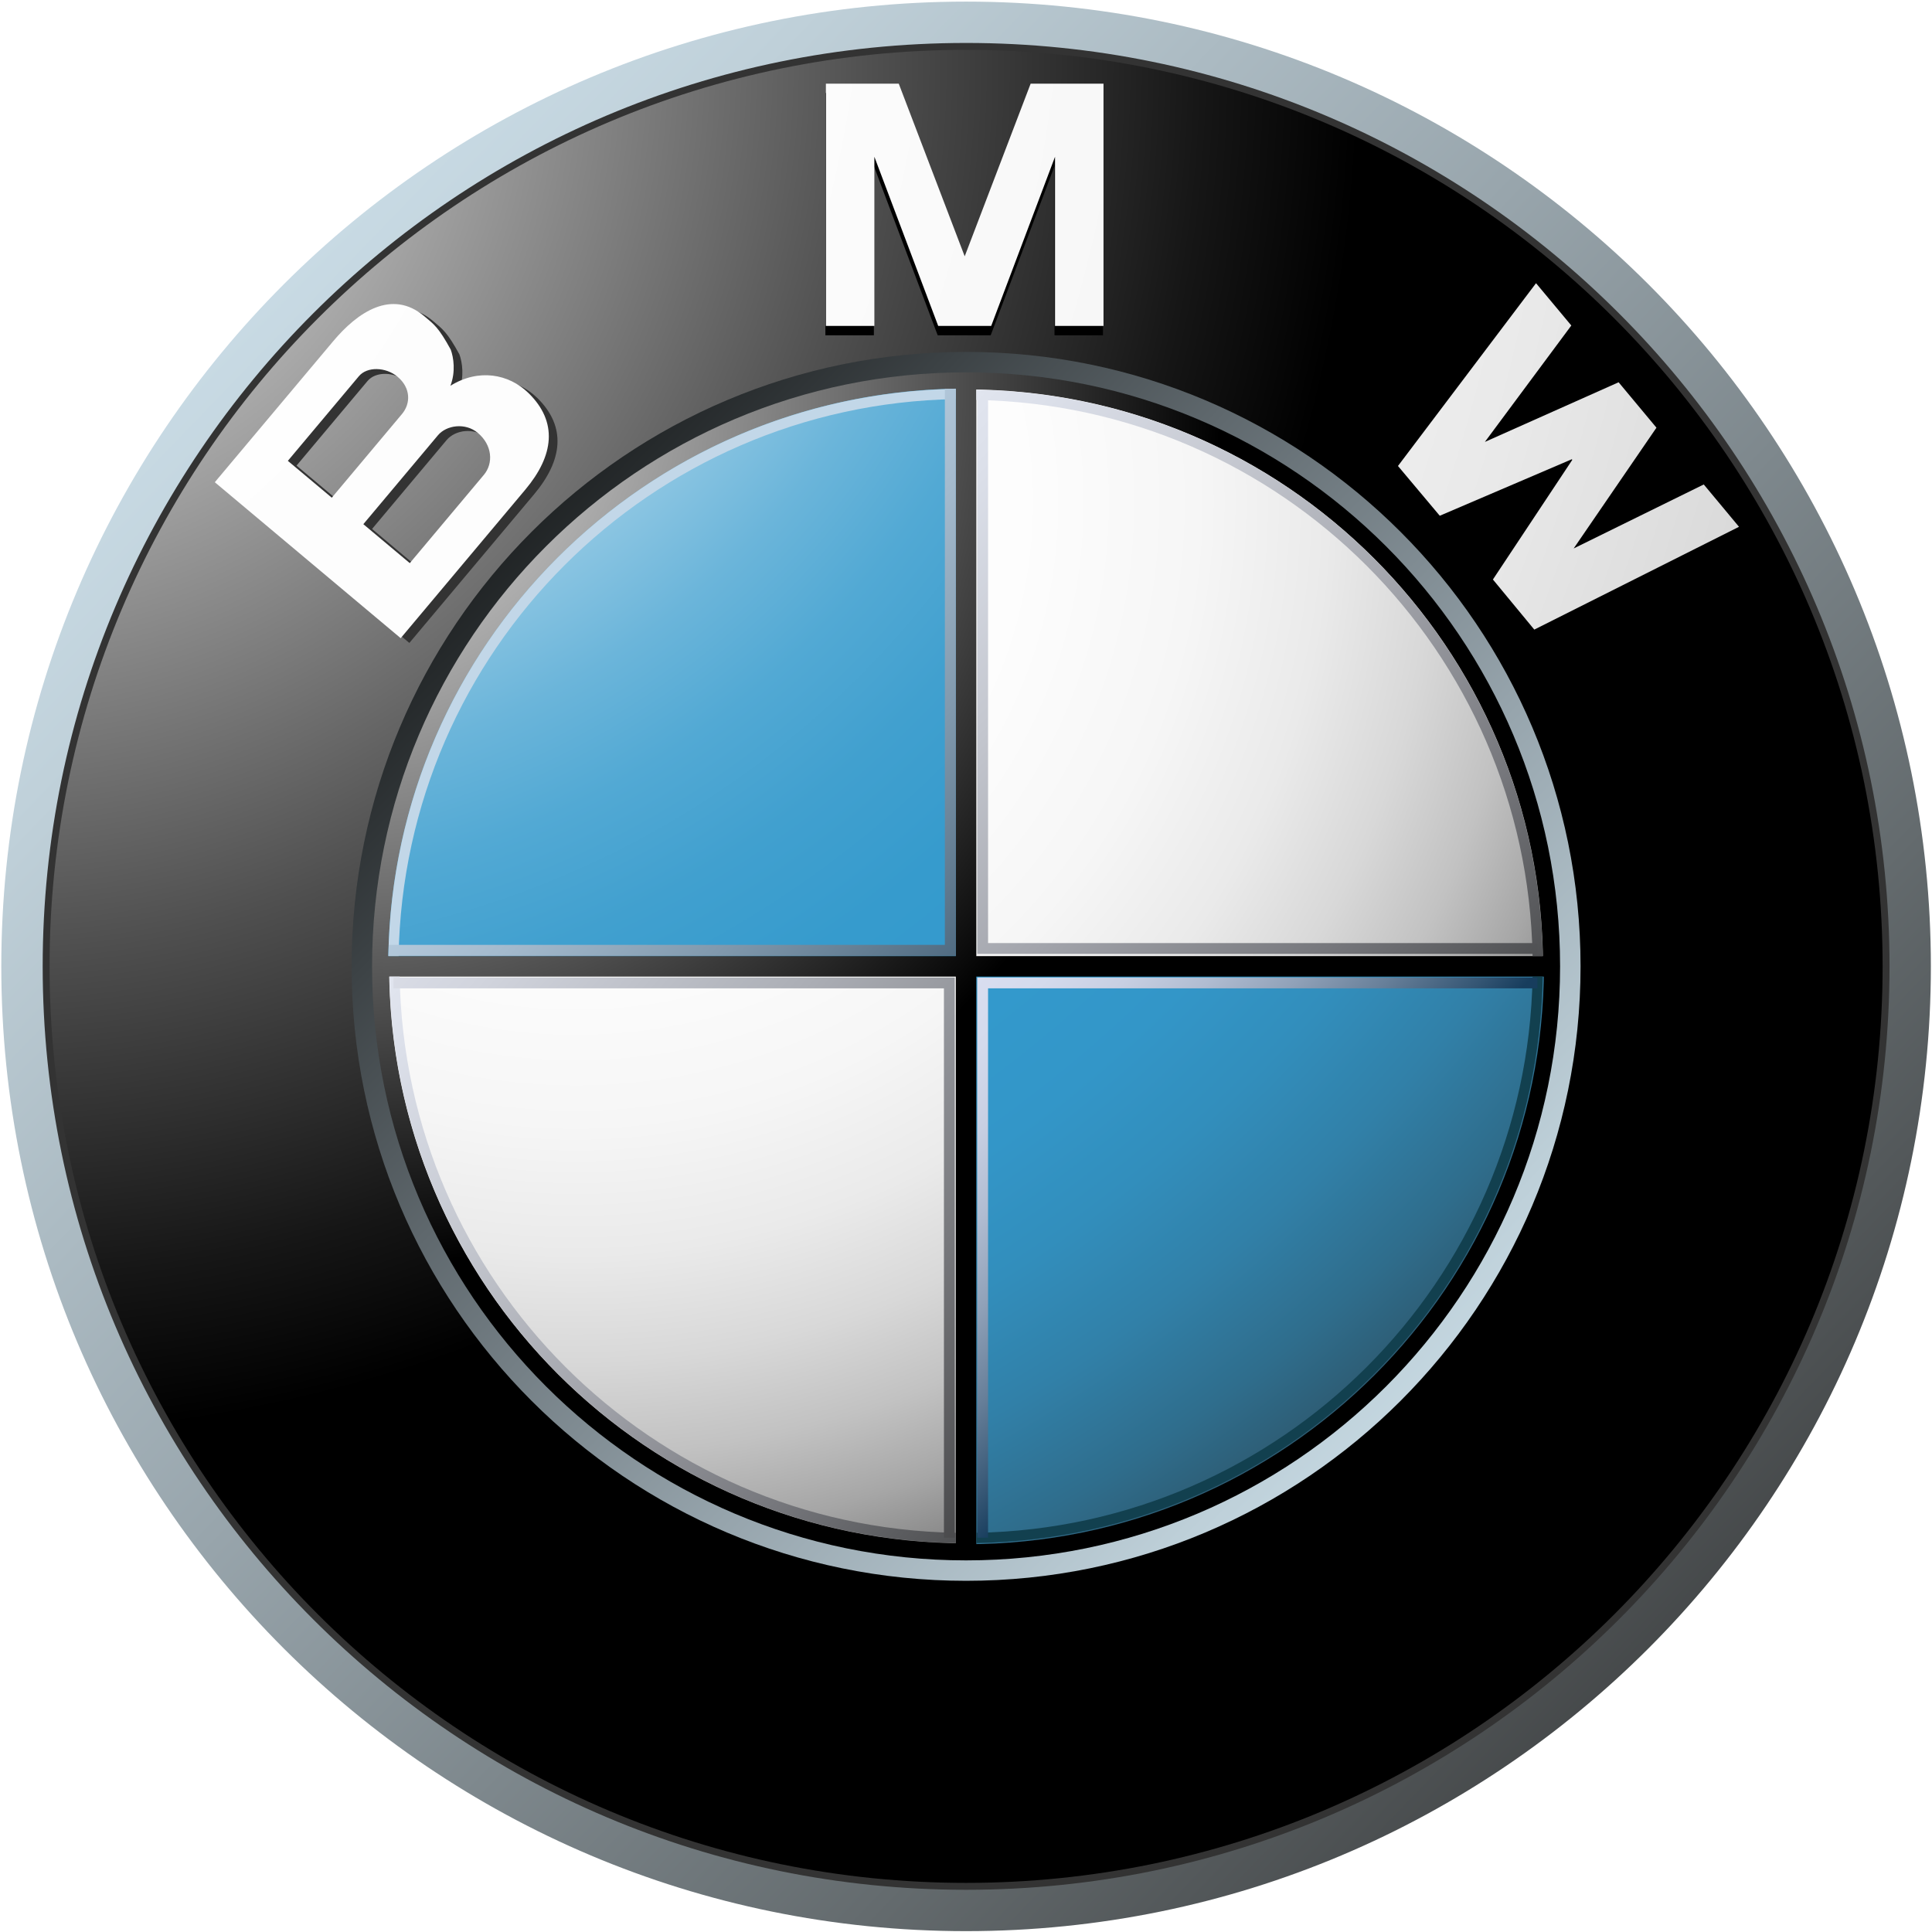
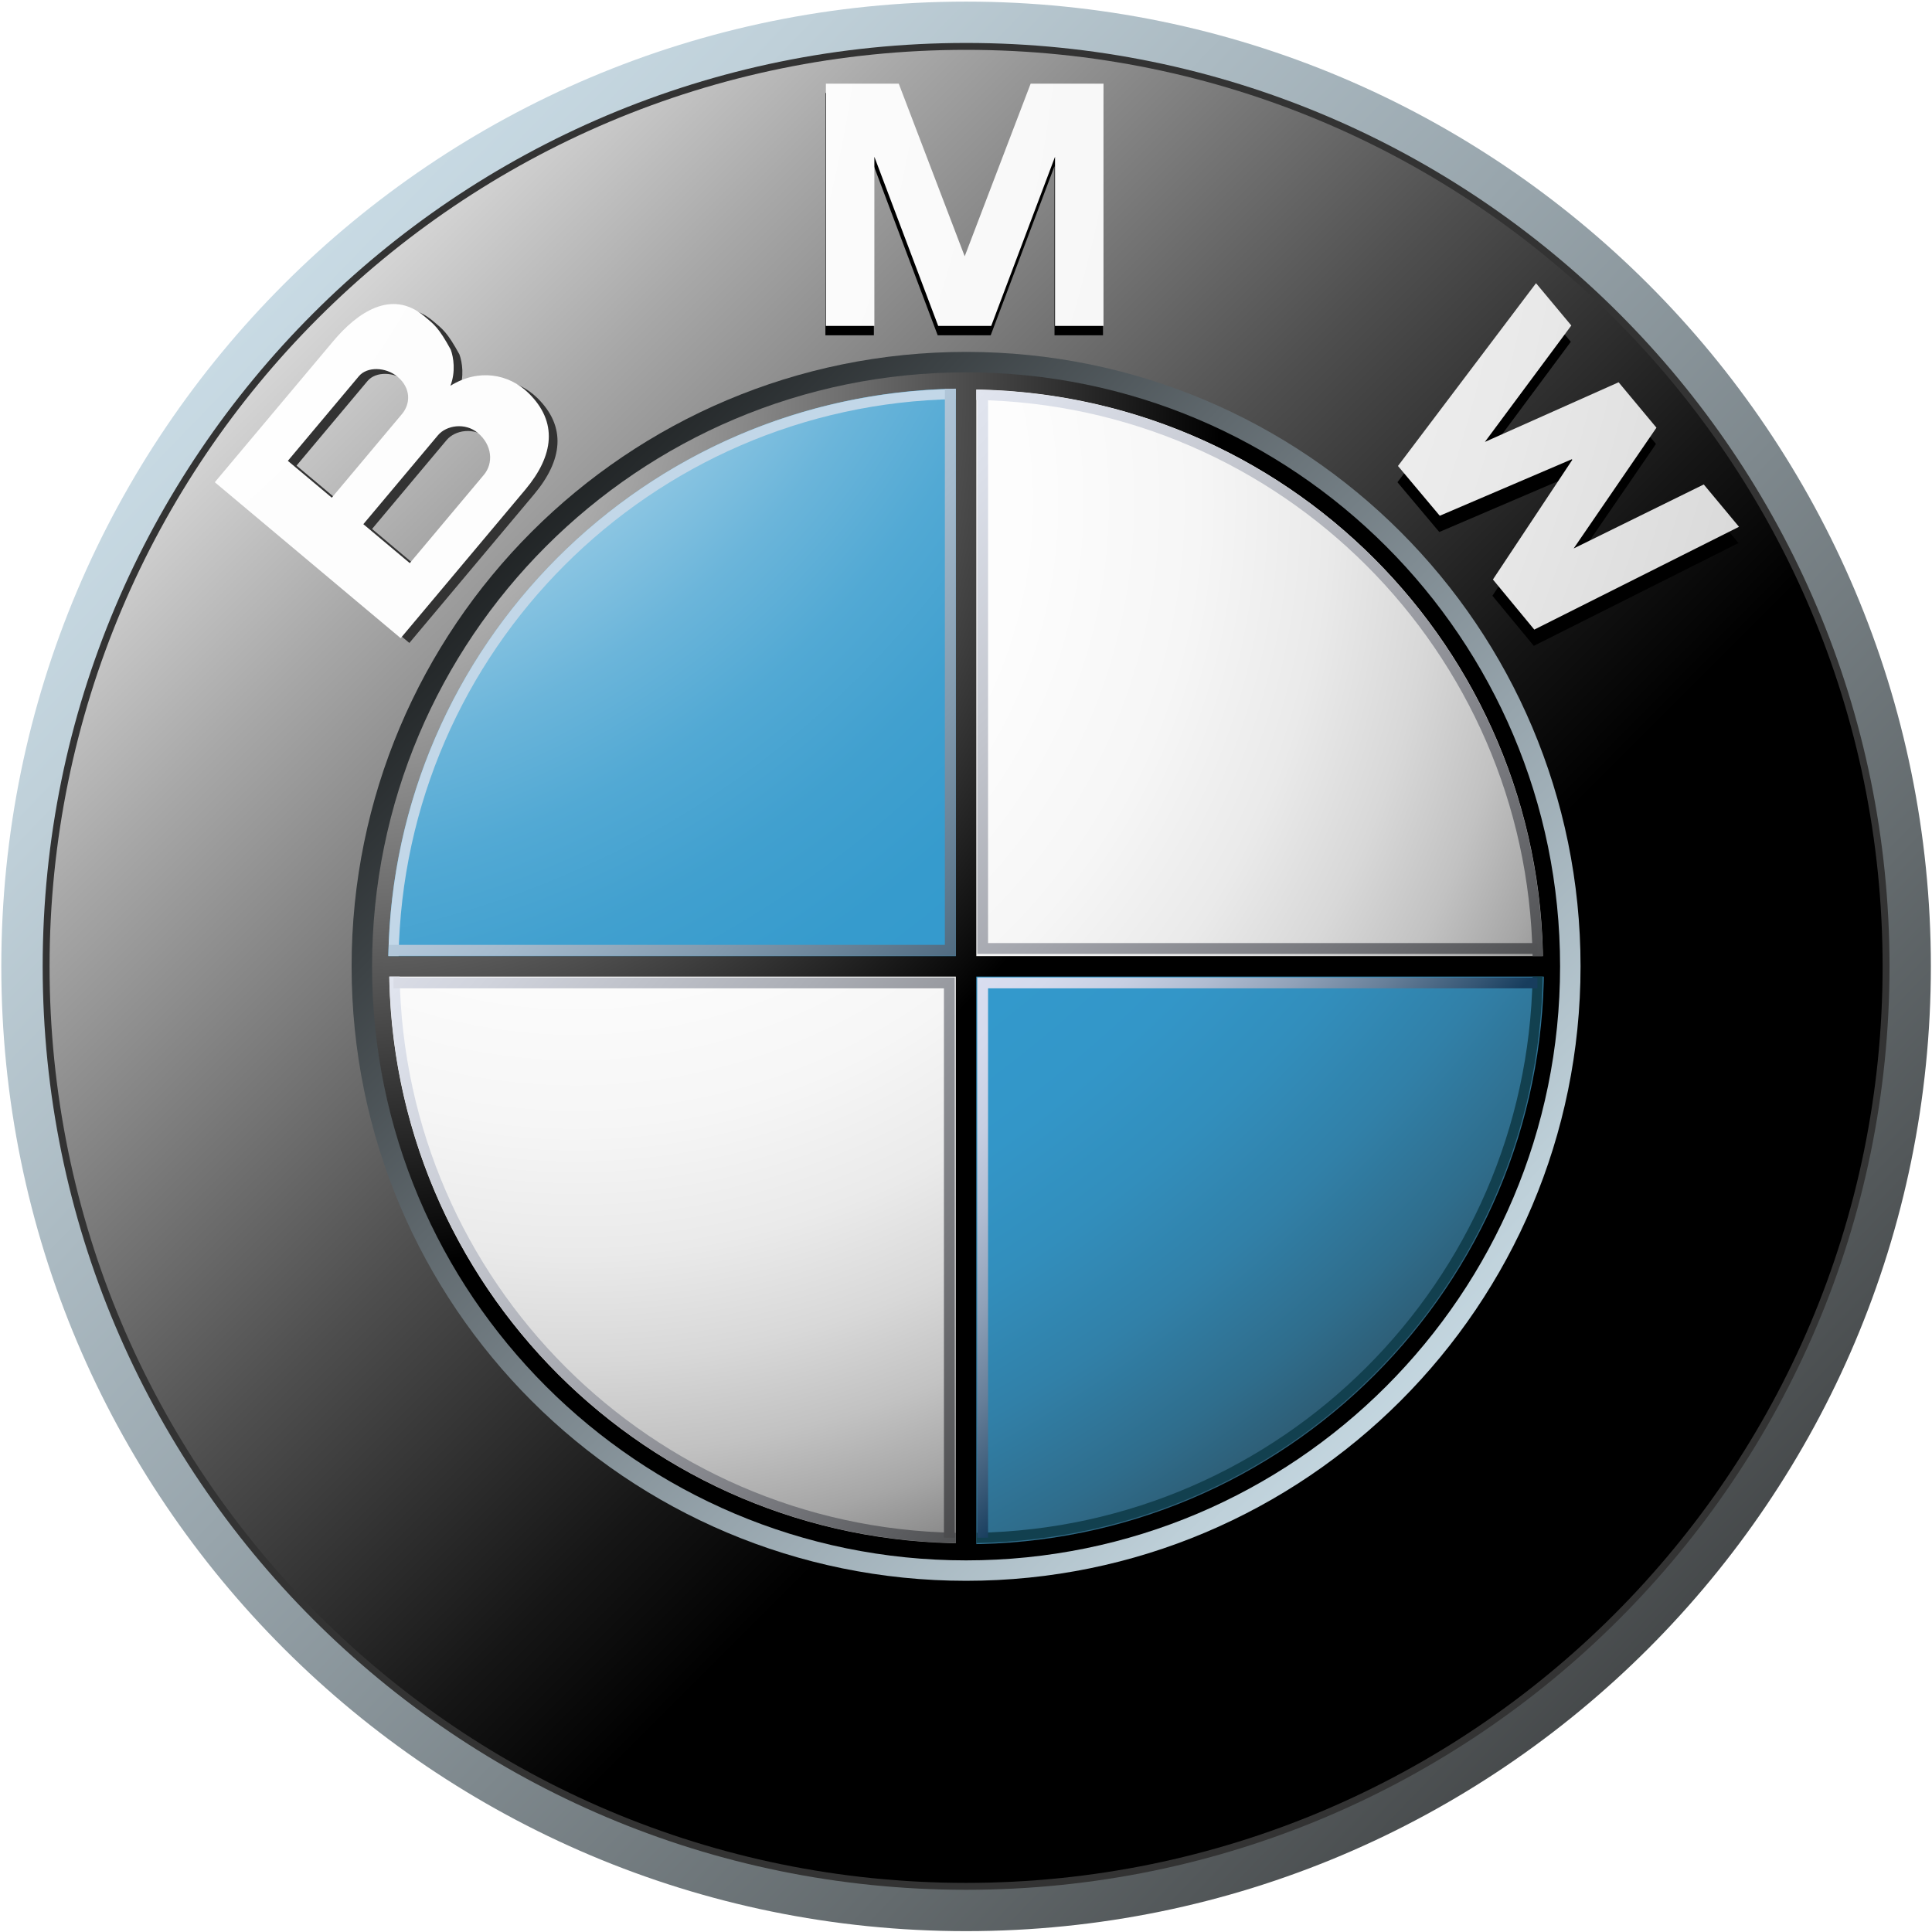
- <svg xmlns="http://www.w3.org/2000/svg" viewBox="-0.68 -0.847 1015 1015" height="1015" width="1015" xml:space="preserve">
-   <linearGradient id="i" x2="1001.3" x1="-74.197" gradientUnits="userSpaceOnUse" y1="-54.648" y2="984.59">
-     <stop stop-color="#DFF4FF" offset="0" />
-     <stop stop-color="#D6EAF5" offset=".098" />
-     <stop stop-color="#BFD0D9" offset=".268" />
-     <stop stop-color="#98A5AC" offset=".488" />
-     <stop stop-color="#646B6E" offset=".747" />
-     <stop stop-color="#2B2B2B" offset="1" />
-   </linearGradient>
-   <path d="m506.86 0c-279.92 0-506.86 226.92-506.86 506.85s226.94 506.85 506.86 506.85c279.94 0 506.86-226.92 506.86-506.85s-226.9-506.85-506.84-506.85zm0 988.35c-265.94 0-481.5-215.57-481.5-481.5s215.56-481.51 481.5-481.51 481.51 215.58 481.51 481.51-215.57 481.5-481.51 481.5z" fill="url(#i)" />
-   <path d="m992 506.85c0 267.91-217.23 485.13-485.14 485.13-267.92 0-485.12-217.22-485.12-485.13 0-267.93 217.2-485.13 485.12-485.13 267.92-0.005 485.14 217.2 485.14 485.13z" fill="#333" />
-   <radialGradient id="h" r="720.11" gradientUnits="userSpaceOnUse" cx="-6.317" cy="33.522">
-     <stop stop-color="#fff" offset="0" />
-     <stop stop-color="#A8A8A8" offset=".306" />
-     <stop stop-color="#4F4F4F" offset=".646" />
-     <stop stop-color="#161616" offset=".885" />
-     <stop offset="1" />
-   </radialGradient>
-   <path d="m988.37 506.85c0 265.93-215.57 481.5-481.51 481.5s-481.5-215.57-481.5-481.5 215.56-481.51 481.5-481.51c265.94-0.004 481.51 215.58 481.51 481.51z" fill="url(#h)" />
-   <linearGradient id="g" x2="738.99" x1="54.041" gradientUnits="userSpaceOnUse" y1="304.85" y2="966.73" gradientTransform="matrix(-1 0 0 -1 930.98 1169.3)">
-     <stop stop-color="#DFF4FF" offset="0" />
-     <stop stop-color="#D6EAF5" offset=".086" />
-     <stop stop-color="#BED0D9" offset=".233" />
-     <stop stop-color="#96A4AC" offset=".424" />
-     <stop stop-color="#5F686D" offset=".652" />
-     <stop stop-color="#1A1D1E" offset=".907" />
-     <stop offset="1" />
-   </linearGradient>
-   <path d="m829.68 506.85c0 178.28-144.53 322.8-322.82 322.8s-322.82-144.52-322.82-322.8c0-178.29 144.53-322.82 322.82-322.82s322.82 144.53 322.82 322.82z" fill="url(#g)" />
+ <svg xmlns="http://www.w3.org/2000/svg" viewBox="-0.68 -0.847 1015 1015" height="1015" xml:space="preserve" version="1.1" width="1015">
+   <defs>
+     <linearGradient id="a" gradientUnits="userSpaceOnUse" x1="64.073" x2="601.29" y2="648.77" y1="111.17">
+       <stop offset="0" stop-color="#fff" />
+       <stop offset=".306" stop-color="#A8A8A8" />
+       <stop offset=".646" stop-color="#4F4F4F" />
+       <stop offset=".885" stop-color="#161616" />
+       <stop offset="1" />
+     </linearGradient>
+   </defs>
+   <linearGradient id="i" gradientUnits="userSpaceOnUse" x1="-74.197" x2="1001.3" y2="984.59" y1="-54.648">
+     <stop offset="0" stop-color="#DFF4FF" />
+     <stop offset=".098" stop-color="#D6EAF5" />
+     <stop offset=".268" stop-color="#BFD0D9" />
+     <stop offset=".488" stop-color="#98A5AC" />
+     <stop offset=".747" stop-color="#646B6E" />
+     <stop offset="1" stop-color="#2B2B2B" />
+   </linearGradient>
+   <path fill="url(#i)" d="m506.86 0c-279.92 0-506.86 226.92-506.86 506.85s226.94 506.85 506.86 506.85c279.94 0 506.86-226.92 506.86-506.85s-226.9-506.85-506.84-506.85zm0 988.35c-265.94 0-481.5-215.57-481.5-481.5s215.56-481.51 481.5-481.51 481.51 215.58 481.51 481.51-215.57 481.5-481.51 481.5z" />
+   <path fill="#333" d="m992 506.85c0 267.91-217.23 485.13-485.14 485.13-267.92 0-485.12-217.22-485.12-485.13 0-267.93 217.2-485.13 485.12-485.13 267.92-0.005 485.14 217.2 485.14 485.13z" />
+   <path fill="url(#a)" d="m988.37 506.85c0 265.93-215.57 481.5-481.51 481.5s-481.5-215.57-481.5-481.5 215.56-481.51 481.5-481.51c265.94-0.004 481.51 215.58 481.51 481.51z" />
+   <linearGradient id="h" gradientUnits="userSpaceOnUse" x1="54.041" x2="738.99" gradientTransform="matrix(-1 0 0 -1 930.98 1169.3)" y2="966.73" y1="304.85">
+     <stop offset="0" stop-color="#DFF4FF" />
+     <stop offset=".086" stop-color="#D6EAF5" />
+     <stop offset=".233" stop-color="#BED0D9" />
+     <stop offset=".424" stop-color="#96A4AC" />
+     <stop offset=".652" stop-color="#5F686D" />
+     <stop offset=".907" stop-color="#1A1D1E" />
+     <stop offset="1" />
+   </linearGradient>
+   <path fill="url(#h)" d="m829.68 506.85c0 178.28-144.53 322.8-322.82 322.8s-322.82-144.52-322.82-322.8c0-178.29 144.53-322.82 322.82-322.82s322.82 144.53 322.82 322.82z" />
  <polygon points="519.79 175.31 553.32 86.431 553.32 175.31 578.79 175.31 578.79 48.021 540.52 48.021 505.7 139.16 506.04 139.16 471.22 48.021 432.95 48.021 432.95 175.31 458.42 175.31 458.42 86.431 491.95 175.31" />
  <polygon points="869.31 232.38 825.8 295.83 894.15 262.22 912.68 284.45 805.12 338.46 783.38 312.14 825.08 249.28 824.83 248.96 755.47 278.65 733.49 252.51 806.02 156.47 824.56 178.71 779.15 239.87 849.43 208.52" />
-   <path d="m281.43 208.07c-10.251-9.951-26.069-12.951-40.939-3.733 2.847-7.363 1.691-14.858 0.186-19.015-6.414-11.662-8.662-13.137-13.899-17.561-17.097-14.324-35.082-2.093-47.93 13.219l-62.116 74.028 97.651 81.925 65.5-78.047c14.97-17.84 17.28-35.53 1.55-50.82zm-126.32 35.7l37.311-44.464c4.33-5.146 14.106-4.94 20.375 0.341 6.908 5.795 6.928 14.002 2.289 19.54l-36.896 43.95-23.08-19.37zm102.93 7.39l-38.896 46.353-24.355-20.47 39.185-46.711c4.434-5.281 14.313-6.817 20.974-1.229 7.52 6.32 8.27 15.92 3.11 22.06z" fill="#333" />
-   <radialGradient id="f" r="1730.3" gradientUnits="userSpaceOnUse" cx="-135.65" cy="-39.812">
-     <stop stop-color="#fff" offset="0" />
-     <stop stop-color="#FDFDFD" offset=".31" />
-     <stop stop-color="#F6F6F6" offset=".451" />
-     <stop stop-color="#E9E9E9" offset=".557" />
-     <stop stop-color="#D7D7D7" offset=".646" />
-     <stop stop-color="#BFBFBF" offset=".724" />
-     <stop stop-color="#A2A2A2" offset=".794" />
-     <stop stop-color="#808080" offset=".859" />
-     <stop stop-color="#575757" offset=".92" />
-     <stop stop-color="#2B2B2B" offset=".975" />
-     <stop stop-color="#141414" offset="1" />
-   </radialGradient>
-   <polygon points="520.06 170.39 553.59 81.515 553.59 170.39 579.06 170.39 579.06 43.103 540.78 43.103 505.97 134.24 506.3 134.24 471.49 43.103 433.21 43.103 433.21 170.39 458.68 170.39 458.68 81.515 492.22 170.39" fill="url(#f)" />
-   <radialGradient id="e" r="1730.5" gradientUnits="userSpaceOnUse" cx="-135.72" cy="-39.812">
-     <stop stop-color="#fff" offset="0" />
-     <stop stop-color="#FDFDFD" offset=".31" />
-     <stop stop-color="#F6F6F6" offset=".451" />
-     <stop stop-color="#E9E9E9" offset=".557" />
-     <stop stop-color="#D7D7D7" offset=".646" />
-     <stop stop-color="#BFBFBF" offset=".724" />
-     <stop stop-color="#A2A2A2" offset=".794" />
-     <stop stop-color="#808080" offset=".859" />
-     <stop stop-color="#575757" offset=".92" />
-     <stop stop-color="#2B2B2B" offset=".975" />
-     <stop stop-color="#141414" offset="1" />
-   </radialGradient>
-   <polygon points="869.56 223.84 826.07 287.29 894.41 253.67 912.93 275.91 805.38 329.92 783.64 303.6 825.34 240.74 825.1 240.42 755.72 270.11 733.76 243.96 806.29 147.93 824.83 170.16 779.42 231.32 849.68 199.98" fill="url(#e)" />
-   <radialGradient id="d" r="1731.8" gradientUnits="userSpaceOnUse" cx="-135.82" cy="-40.32">
-     <stop stop-color="#fff" offset="0" />
-     <stop stop-color="#FDFDFD" offset=".31" />
-     <stop stop-color="#F6F6F6" offset=".451" />
-     <stop stop-color="#E9E9E9" offset=".557" />
-     <stop stop-color="#D7D7D7" offset=".646" />
-     <stop stop-color="#BFBFBF" offset=".724" />
-     <stop stop-color="#A2A2A2" offset=".794" />
-     <stop stop-color="#808080" offset=".859" />
-     <stop stop-color="#575757" offset=".92" />
-     <stop stop-color="#2B2B2B" offset=".975" />
-     <stop stop-color="#141414" offset="1" />
-   </radialGradient>
-   <path d="m276.87 205.56c-10.23-9.951-26.069-12.953-40.916-3.743 2.824-7.364 1.67-14.86 0.166-18.996-6.415-11.682-8.642-13.137-13.923-17.57-17.096-14.333-35.059-2.095-47.887 13.231l-62.139 74.016 97.653 81.926 65.499-78.059c14.95-17.84 17.28-35.51 1.55-50.81zm-126.32 35.7l37.307-44.453c4.312-5.155 14.086-4.949 20.376 0.319 6.909 5.806 6.93 14.023 2.268 19.54l-36.873 43.959-23.09-19.37zm102.95 7.39l-38.896 46.352-24.398-20.47 39.207-46.721c4.433-5.269 14.291-6.806 20.953-1.216 7.56 6.33 8.3 15.91 3.14 22.06z" fill="url(#d)" />
-   <radialGradient id="c" r="466.72" gradientUnits="userSpaceOnUse" cx="174.25" cy="200.08">
-     <stop stop-color="#E6E6E6" offset="0" />
-     <stop stop-color="#D6D6D6" offset=".104" />
-     <stop stop-color="#ADADAD" offset=".307" />
-     <stop stop-color="#6C6C6C" offset=".588" />
-     <stop stop-color="#121212" offset=".933" />
-     <stop offset="1" />
-   </radialGradient>
-   <path d="m194.79 506.85c0-172.36 139.72-312.08 312.07-312.08 172.37 0 312.07 139.72 312.07 312.08 0 172.35-139.7 312.07-312.07 312.07-172.35 0-312.07-139.72-312.07-312.07z" fill="url(#c)" />
-   <radialGradient id="b" r="678.74" gradientUnits="userSpaceOnUse" cx="301.91" cy="262.85">
-     <stop stop-color="#fff" offset="0" />
-     <stop stop-color="#FDFDFD" offset=".344" />
-     <stop stop-color="#F6F6F6" offset=".481" />
-     <stop stop-color="#EAEAEA" offset=".582" />
-     <stop stop-color="#D8D8D8" offset=".665" />
-     <stop stop-color="#C2C2C2" offset=".737" />
-     <stop stop-color="#A6A6A6" offset=".802" />
-     <stop stop-color="#848484" offset=".86" />
-     <stop stop-color="#5F5F5F" offset=".913" />
-     <stop stop-color="#404040" offset=".949" />
-     <stop stop-color="#404040" offset=".957" />
-     <stop stop-color="#404040" offset="1" />
-     <stop offset="1" />
-   </radialGradient>
-   <path d="m203.76 506.85c0-167.4 135.7-303.11 303.1-303.11s303.12 135.71 303.12 303.11c0 167.4-135.72 303.11-303.12 303.11s-303.1-135.71-303.1-303.11z" fill="url(#b)" />
-   <radialGradient id="a" r="1202.1" gradientUnits="userSpaceOnUse" cx="102.62" cy="5.56">
-     <stop stop-color="#fff" offset=".169" />
-     <stop stop-color="#E0EFF7" offset=".196" />
-     <stop stop-color="#B2D9EC" offset=".241" />
-     <stop stop-color="#8BC5E2" offset=".287" />
-     <stop stop-color="#6BB5DA" offset=".335" />
-     <stop stop-color="#52A9D4" offset=".384" />
-     <stop stop-color="#41A0CF" offset=".436" />
-     <stop stop-color="#369BCD" offset=".491" />
-     <stop stop-color="#39c" offset=".556" />
-     <stop stop-color="#3396C8" offset=".606" />
-     <stop stop-color="#328EBC" offset=".655" />
-     <stop stop-color="#3180A8" offset=".705" />
-     <stop stop-color="#2F6D8C" offset=".754" />
-     <stop stop-color="#2D5468" offset=".803" />
-     <stop stop-color="#2A373D" offset=".851" />
-     <stop stop-color="#292929" offset=".871" />
-   </radialGradient>
-   <path d="m203.28 506.85h303.58v-303.57c-167.67 0-303.58 135.9-303.58 303.57z" fill="url(#a)" />
-   <radialGradient id="q" r="1202" gradientUnits="userSpaceOnUse" cx="102.62" cy="5.551">
-     <stop stop-color="#fff" offset=".169" />
-     <stop stop-color="#E0EFF7" offset=".196" />
-     <stop stop-color="#B2D9EC" offset=".241" />
-     <stop stop-color="#8BC5E2" offset=".287" />
-     <stop stop-color="#6BB5DA" offset=".335" />
-     <stop stop-color="#52A9D4" offset=".384" />
-     <stop stop-color="#41A0CF" offset=".436" />
-     <stop stop-color="#369BCD" offset=".491" />
-     <stop stop-color="#39c" offset=".556" />
-     <stop stop-color="#3396C8" offset=".606" />
-     <stop stop-color="#328EBC" offset=".655" />
-     <stop stop-color="#3180A8" offset=".705" />
-     <stop stop-color="#2F6D8C" offset=".754" />
-     <stop stop-color="#2D5468" offset=".803" />
-     <stop stop-color="#2A373D" offset=".851" />
-     <stop stop-color="#292929" offset=".871" />
-   </radialGradient>
-   <path d="m506.86 506.85v303.58c167.67 0 303.58-135.93 303.58-303.58h-303.58z" fill="url(#q)" />
-   <radialGradient id="p" r="457.77" gradientUnits="userSpaceOnUse" cx="180.63" cy="205.95">
-     <stop stop-color="#E6E6E6" offset="0" />
-     <stop stop-color="#D6D6D6" offset=".104" />
-     <stop stop-color="#ADADAD" offset=".307" />
-     <stop stop-color="#6C6C6C" offset=".588" />
-     <stop stop-color="#121212" offset=".933" />
-     <stop offset="1" />
-   </radialGradient>
-   <polygon points="812.95 501.46 512.24 501.46 512.24 200.75 501.48 200.75 501.48 501.46 200.77 501.46 200.77 512.22 501.48 512.22 501.48 812.94 512.24 812.94 512.24 512.22 812.95 512.22" fill="url(#p)" />
-   <linearGradient id="o" x2="893.25" x1="446.84" gradientUnits="userSpaceOnUse" y1="91.655" y2="523.04">
-     <stop stop-color="#F0F4FF" offset="0" />
-     <stop stop-color="#EBEFF9" offset=".109" />
-     <stop stop-color="#DCE0EA" offset=".247" />
-     <stop stop-color="#C4C7CF" offset=".403" />
-     <stop stop-color="#A2A4AB" offset=".57" />
-     <stop stop-color="#76777C" offset=".747" />
-     <stop stop-color="#414243" offset=".929" />
-     <stop stop-color="#2B2B2B" offset="1" />
-   </linearGradient>
-   <path d="m512.24 209.27c160.14 2.848 289.37 132.06 292.23 292.19h5.36c-2.863-163.1-134.48-294.74-297.59-297.58v5.39z" fill="url(#o)" />
-   <path d="m208.73 501.42c2.845-160.35 132.26-289.75 292.6-292.6v-5.383c-163.34 2.856-295.12 134.67-297.99 297.99h5.39z" fill="#C2D7E8" />
-   <linearGradient id="n" x2="530.91" x1="84.488" gradientUnits="userSpaceOnUse" y1="455.87" y2="887.27">
-     <stop stop-color="#F0F4FF" offset="0" />
-     <stop stop-color="#EBEFF9" offset=".109" />
-     <stop stop-color="#DCE0EA" offset=".247" />
-     <stop stop-color="#C4C7CF" offset=".403" />
-     <stop stop-color="#A2A4AB" offset=".57" />
-     <stop stop-color="#76777C" offset=".747" />
-     <stop stop-color="#414243" offset=".929" />
-     <stop stop-color="#2B2B2B" offset="1" />
-   </linearGradient>
-   <path d="m501.48 804.43c-160.14-2.844-289.36-132.07-292.21-292.21h-5.381c2.866 163.11 134.48 294.75 297.59 297.59v-5.38z" fill="url(#n)" />
-   <path d="m804.48 512.22c-2.866 160.14-132.09 289.36-292.23 292.21v5.386c163.11-2.844 294.75-134.48 297.59-297.59h-5.36z" fill="#12404F" />
-   <linearGradient id="m" x2="531.95" x1="300.46" gradientUnits="userSpaceOnUse" y1="302.04" y2="525.74">
-     <stop stop-color="#C2D7E8" offset="0" />
-     <stop stop-color="#BACFE1" offset=".134" />
-     <stop stop-color="#A4BACD" offset=".343" />
-     <stop stop-color="#8098AC" offset=".6" />
-     <stop stop-color="#4E697F" offset=".894" />
-     <stop stop-color="#3A566D" offset="1" />
-   </linearGradient>
-   <polygon points="495.72 203.43 495.72 495.55 203.61 495.55 203.61 501.32 495.72 501.32 501.48 501.32 501.48 495.55 501.48 203.43" fill="url(#m)" />
-   <linearGradient id="l" x2="626.46" x1="184.52" gradientUnits="userSpaceOnUse" y1="356.85" y2="783.91">
-     <stop stop-color="#F0F4FF" offset="0" />
-     <stop stop-color="#E8EBF6" offset=".097" />
-     <stop stop-color="#D1D4DD" offset=".257" />
-     <stop stop-color="#ABAEB5" offset=".459" />
-     <stop stop-color="#78797D" offset=".695" />
-     <stop stop-color="#363637" offset=".958" />
-     <stop stop-color="#2B2B2B" offset="1" />
-   </linearGradient>
-   <polygon points="495.23 807 495.23 518.39 206.03 518.39 206.03 512.7 495.23 512.7 500.92 512.7 500.92 518.39 500.92 807" fill="url(#l)" />
-   <linearGradient id="k" x2="665.27" x1="510.26" gradientUnits="userSpaceOnUse" y1="515.27" y2="665.07">
-     <stop stop-color="#D9DEF0" offset="0" />
-     <stop stop-color="#D4DAEC" offset=".123" />
-     <stop stop-color="#C7CFE2" offset=".263" />
-     <stop stop-color="#B0BCD1" offset=".411" />
-     <stop stop-color="#90A1B8" offset=".566" />
-     <stop stop-color="#677F99" offset=".725" />
-     <stop stop-color="#355674" offset=".885" />
-     <stop stop-color="#173D5D" offset=".972" />
-   </linearGradient>
-   <polygon points="518.41 807 518.41 518.39 807.01 518.39 807.01 512.7 518.41 512.7 512.74 512.7 512.74 518.39 512.74 807" fill="url(#k)" />
-   <linearGradient id="j" x2="793.13" x1="351.68" gradientUnits="userSpaceOnUse" y1="194.78" y2="621.37">
-     <stop stop-color="#F0F4FF" offset="0" />
-     <stop stop-color="#EBEFF9" offset=".109" />
-     <stop stop-color="#DCE0EA" offset=".247" />
-     <stop stop-color="#C4C7CF" offset=".403" />
-     <stop stop-color="#A2A4AB" offset=".57" />
-     <stop stop-color="#76777C" offset=".747" />
-     <stop stop-color="#414243" offset=".929" />
-     <stop stop-color="#2B2B2B" offset="1" />
-   </linearGradient>
-   <polygon points="518.41 206.01 518.41 494.61 807.01 494.61 807.01 500.3 518.41 500.3 512.74 500.3 512.74 494.61 512.74 206.01" fill="url(#j)" />
+   <path fill="#333" d="m281.43 208.07c-10.251-9.951-26.069-12.951-40.939-3.733 2.847-7.363 1.691-14.858 0.186-19.015-6.414-11.662-8.662-13.137-13.899-17.561-17.097-14.324-35.082-2.093-47.93 13.219l-62.116 74.028 97.651 81.925 65.5-78.047c14.97-17.84 17.28-35.53 1.55-50.82zm-126.32 35.7l37.311-44.464c4.33-5.146 14.106-4.94 20.375 0.341 6.908 5.795 6.928 14.002 2.289 19.54l-36.896 43.95-23.08-19.37zm102.93 7.39l-38.896 46.353-24.355-20.47 39.185-46.711c4.434-5.281 14.313-6.817 20.974-1.229 7.52 6.32 8.27 15.92 3.11 22.06z" />
+   <radialGradient id="g" gradientUnits="userSpaceOnUse" r="1730.3" cy="-39.812" cx="-135.65">
+     <stop offset="0" stop-color="#fff" />
+     <stop offset=".31" stop-color="#FDFDFD" />
+     <stop offset=".451" stop-color="#F6F6F6" />
+     <stop offset=".557" stop-color="#E9E9E9" />
+     <stop offset=".646" stop-color="#D7D7D7" />
+     <stop offset=".724" stop-color="#BFBFBF" />
+     <stop offset=".794" stop-color="#A2A2A2" />
+     <stop offset=".859" stop-color="#808080" />
+     <stop offset=".92" stop-color="#575757" />
+     <stop offset=".975" stop-color="#2B2B2B" />
+     <stop offset="1" stop-color="#141414" />
+   </radialGradient>
+   <polygon fill="url(#g)" points="520.06 170.39 553.59 81.515 553.59 170.39 579.06 170.39 579.06 43.103 540.78 43.103 505.97 134.24 506.3 134.24 471.49 43.103 433.21 43.103 433.21 170.39 458.68 170.39 458.68 81.515 492.22 170.39" />
+   <radialGradient id="f" gradientUnits="userSpaceOnUse" r="1730.5" cy="-39.812" cx="-135.72">
+     <stop offset="0" stop-color="#fff" />
+     <stop offset=".31" stop-color="#FDFDFD" />
+     <stop offset=".451" stop-color="#F6F6F6" />
+     <stop offset=".557" stop-color="#E9E9E9" />
+     <stop offset=".646" stop-color="#D7D7D7" />
+     <stop offset=".724" stop-color="#BFBFBF" />
+     <stop offset=".794" stop-color="#A2A2A2" />
+     <stop offset=".859" stop-color="#808080" />
+     <stop offset=".92" stop-color="#575757" />
+     <stop offset=".975" stop-color="#2B2B2B" />
+     <stop offset="1" stop-color="#141414" />
+   </radialGradient>
+   <polygon fill="url(#f)" points="869.56 223.84 826.07 287.29 894.41 253.67 912.93 275.91 805.38 329.92 783.64 303.6 825.34 240.74 825.1 240.42 755.72 270.11 733.76 243.96 806.29 147.93 824.83 170.16 779.42 231.32 849.68 199.98" />
+   <radialGradient id="e" gradientUnits="userSpaceOnUse" r="1731.8" cy="-40.32" cx="-135.82">
+     <stop offset="0" stop-color="#fff" />
+     <stop offset=".31" stop-color="#FDFDFD" />
+     <stop offset=".451" stop-color="#F6F6F6" />
+     <stop offset=".557" stop-color="#E9E9E9" />
+     <stop offset=".646" stop-color="#D7D7D7" />
+     <stop offset=".724" stop-color="#BFBFBF" />
+     <stop offset=".794" stop-color="#A2A2A2" />
+     <stop offset=".859" stop-color="#808080" />
+     <stop offset=".92" stop-color="#575757" />
+     <stop offset=".975" stop-color="#2B2B2B" />
+     <stop offset="1" stop-color="#141414" />
+   </radialGradient>
+   <path fill="url(#e)" d="m276.87 205.56c-10.23-9.951-26.069-12.953-40.916-3.743 2.824-7.364 1.67-14.86 0.166-18.996-6.415-11.682-8.642-13.137-13.923-17.57-17.096-14.333-35.059-2.095-47.887 13.231l-62.139 74.016 97.653 81.926 65.499-78.059c14.95-17.84 17.28-35.51 1.55-50.81zm-126.32 35.7l37.307-44.453c4.312-5.155 14.086-4.949 20.376 0.319 6.909 5.806 6.93 14.023 2.268 19.54l-36.873 43.959-23.09-19.37zm102.95 7.39l-38.896 46.352-24.398-20.47 39.207-46.721c4.433-5.269 14.291-6.806 20.953-1.216 7.56 6.33 8.3 15.91 3.14 22.06z" />
+   <radialGradient id="d" gradientUnits="userSpaceOnUse" r="466.72" cy="200.08" cx="174.25">
+     <stop offset="0" stop-color="#E6E6E6" />
+     <stop offset=".104" stop-color="#D6D6D6" />
+     <stop offset=".307" stop-color="#ADADAD" />
+     <stop offset=".588" stop-color="#6C6C6C" />
+     <stop offset=".933" stop-color="#121212" />
+     <stop offset="1" />
+   </radialGradient>
+   <path fill="url(#d)" d="m194.79 506.85c0-172.36 139.72-312.08 312.07-312.08 172.37 0 312.07 139.72 312.07 312.08 0 172.35-139.7 312.07-312.07 312.07-172.35 0-312.07-139.72-312.07-312.07z" />
+   <radialGradient id="c" gradientUnits="userSpaceOnUse" r="678.74" cy="262.85" cx="301.91">
+     <stop offset="0" stop-color="#fff" />
+     <stop offset=".344" stop-color="#FDFDFD" />
+     <stop offset=".481" stop-color="#F6F6F6" />
+     <stop offset=".582" stop-color="#EAEAEA" />
+     <stop offset=".665" stop-color="#D8D8D8" />
+     <stop offset=".737" stop-color="#C2C2C2" />
+     <stop offset=".802" stop-color="#A6A6A6" />
+     <stop offset=".86" stop-color="#848484" />
+     <stop offset=".913" stop-color="#5F5F5F" />
+     <stop offset=".949" stop-color="#404040" />
+     <stop offset=".957" stop-color="#404040" />
+     <stop offset="1" stop-color="#404040" />
+     <stop offset="1" />
+   </radialGradient>
+   <path fill="url(#c)" d="m203.76 506.85c0-167.4 135.7-303.11 303.1-303.11s303.12 135.71 303.12 303.11c0 167.4-135.72 303.11-303.12 303.11s-303.1-135.71-303.1-303.11z" />
+   <radialGradient id="b" gradientUnits="userSpaceOnUse" r="1202.1" cy="5.56" cx="102.62">
+     <stop offset=".169" stop-color="#fff" />
+     <stop offset=".196" stop-color="#E0EFF7" />
+     <stop offset=".241" stop-color="#B2D9EC" />
+     <stop offset=".287" stop-color="#8BC5E2" />
+     <stop offset=".335" stop-color="#6BB5DA" />
+     <stop offset=".384" stop-color="#52A9D4" />
+     <stop offset=".436" stop-color="#41A0CF" />
+     <stop offset=".491" stop-color="#369BCD" />
+     <stop offset=".556" stop-color="#39c" />
+     <stop offset=".606" stop-color="#3396C8" />
+     <stop offset=".655" stop-color="#328EBC" />
+     <stop offset=".705" stop-color="#3180A8" />
+     <stop offset=".754" stop-color="#2F6D8C" />
+     <stop offset=".803" stop-color="#2D5468" />
+     <stop offset=".851" stop-color="#2A373D" />
+     <stop offset=".871" stop-color="#292929" />
+   </radialGradient>
+   <path fill="url(#b)" d="m203.28 506.85h303.58v-303.57c-167.67 0-303.58 135.9-303.58 303.57z" />
+   <radialGradient id="q" gradientUnits="userSpaceOnUse" r="1202" cy="5.551" cx="102.62">
+     <stop offset=".169" stop-color="#fff" />
+     <stop offset=".196" stop-color="#E0EFF7" />
+     <stop offset=".241" stop-color="#B2D9EC" />
+     <stop offset=".287" stop-color="#8BC5E2" />
+     <stop offset=".335" stop-color="#6BB5DA" />
+     <stop offset=".384" stop-color="#52A9D4" />
+     <stop offset=".436" stop-color="#41A0CF" />
+     <stop offset=".491" stop-color="#369BCD" />
+     <stop offset=".556" stop-color="#39c" />
+     <stop offset=".606" stop-color="#3396C8" />
+     <stop offset=".655" stop-color="#328EBC" />
+     <stop offset=".705" stop-color="#3180A8" />
+     <stop offset=".754" stop-color="#2F6D8C" />
+     <stop offset=".803" stop-color="#2D5468" />
+     <stop offset=".851" stop-color="#2A373D" />
+     <stop offset=".871" stop-color="#292929" />
+   </radialGradient>
+   <path fill="url(#q)" d="m506.86 506.85v303.58c167.67 0 303.58-135.93 303.58-303.58h-303.58z" />
+   <radialGradient id="p" gradientUnits="userSpaceOnUse" r="457.77" cy="205.95" cx="180.63">
+     <stop offset="0" stop-color="#E6E6E6" />
+     <stop offset=".104" stop-color="#D6D6D6" />
+     <stop offset=".307" stop-color="#ADADAD" />
+     <stop offset=".588" stop-color="#6C6C6C" />
+     <stop offset=".933" stop-color="#121212" />
+     <stop offset="1" />
+   </radialGradient>
+   <polygon fill="url(#p)" points="812.95 501.46 512.24 501.46 512.24 200.75 501.48 200.75 501.48 501.46 200.77 501.46 200.77 512.22 501.48 512.22 501.48 812.94 512.24 812.94 512.24 512.22 812.95 512.22" />
+   <linearGradient id="o" gradientUnits="userSpaceOnUse" x1="446.84" x2="893.25" y2="523.04" y1="91.655">
+     <stop offset="0" stop-color="#F0F4FF" />
+     <stop offset=".109" stop-color="#EBEFF9" />
+     <stop offset=".247" stop-color="#DCE0EA" />
+     <stop offset=".403" stop-color="#C4C7CF" />
+     <stop offset=".57" stop-color="#A2A4AB" />
+     <stop offset=".747" stop-color="#76777C" />
+     <stop offset=".929" stop-color="#414243" />
+     <stop offset="1" stop-color="#2B2B2B" />
+   </linearGradient>
+   <path fill="url(#o)" d="m512.24 209.27c160.14 2.848 289.37 132.06 292.23 292.19h5.36c-2.863-163.1-134.48-294.74-297.59-297.58v5.39z" />
+   <path fill="#C2D7E8" d="m208.73 501.42c2.845-160.35 132.26-289.75 292.6-292.6v-5.383c-163.34 2.856-295.12 134.67-297.99 297.99h5.39z" />
+   <linearGradient id="n" gradientUnits="userSpaceOnUse" x1="84.488" x2="530.91" y2="887.27" y1="455.87">
+     <stop offset="0" stop-color="#F0F4FF" />
+     <stop offset=".109" stop-color="#EBEFF9" />
+     <stop offset=".247" stop-color="#DCE0EA" />
+     <stop offset=".403" stop-color="#C4C7CF" />
+     <stop offset=".57" stop-color="#A2A4AB" />
+     <stop offset=".747" stop-color="#76777C" />
+     <stop offset=".929" stop-color="#414243" />
+     <stop offset="1" stop-color="#2B2B2B" />
+   </linearGradient>
+   <path fill="url(#n)" d="m501.48 804.43c-160.14-2.844-289.36-132.07-292.21-292.21h-5.381c2.866 163.11 134.48 294.75 297.59 297.59v-5.38z" />
+   <path fill="#12404F" d="m804.48 512.22c-2.866 160.14-132.09 289.36-292.23 292.21v5.386c163.11-2.844 294.75-134.48 297.59-297.59h-5.36z" />
+   <linearGradient id="m" gradientUnits="userSpaceOnUse" x1="300.46" x2="531.95" y2="525.74" y1="302.04">
+     <stop offset="0" stop-color="#C2D7E8" />
+     <stop offset=".134" stop-color="#BACFE1" />
+     <stop offset=".343" stop-color="#A4BACD" />
+     <stop offset=".6" stop-color="#8098AC" />
+     <stop offset=".894" stop-color="#4E697F" />
+     <stop offset="1" stop-color="#3A566D" />
+   </linearGradient>
+   <polygon fill="url(#m)" points="495.72 203.43 495.72 495.55 203.61 495.55 203.61 501.32 495.72 501.32 501.48 501.32 501.48 495.55 501.48 203.43" />
+   <linearGradient id="l" gradientUnits="userSpaceOnUse" x1="184.52" x2="626.46" y2="783.91" y1="356.85">
+     <stop offset="0" stop-color="#F0F4FF" />
+     <stop offset=".097" stop-color="#E8EBF6" />
+     <stop offset=".257" stop-color="#D1D4DD" />
+     <stop offset=".459" stop-color="#ABAEB5" />
+     <stop offset=".695" stop-color="#78797D" />
+     <stop offset=".958" stop-color="#363637" />
+     <stop offset="1" stop-color="#2B2B2B" />
+   </linearGradient>
+   <polygon fill="url(#l)" points="495.23 807 495.23 518.39 206.03 518.39 206.03 512.7 495.23 512.7 500.92 512.7 500.92 518.39 500.92 807" />
+   <linearGradient id="k" gradientUnits="userSpaceOnUse" x1="510.26" x2="665.27" y2="665.07" y1="515.27">
+     <stop offset="0" stop-color="#D9DEF0" />
+     <stop offset=".123" stop-color="#D4DAEC" />
+     <stop offset=".263" stop-color="#C7CFE2" />
+     <stop offset=".411" stop-color="#B0BCD1" />
+     <stop offset=".566" stop-color="#90A1B8" />
+     <stop offset=".725" stop-color="#677F99" />
+     <stop offset=".885" stop-color="#355674" />
+     <stop offset=".972" stop-color="#173D5D" />
+   </linearGradient>
+   <polygon fill="url(#k)" points="518.41 807 518.41 518.39 807.01 518.39 807.01 512.7 518.41 512.7 512.74 512.7 512.74 518.39 512.74 807" />
+   <linearGradient id="j" gradientUnits="userSpaceOnUse" x1="351.68" x2="793.13" y2="621.37" y1="194.78">
+     <stop offset="0" stop-color="#F0F4FF" />
+     <stop offset=".109" stop-color="#EBEFF9" />
+     <stop offset=".247" stop-color="#DCE0EA" />
+     <stop offset=".403" stop-color="#C4C7CF" />
+     <stop offset=".57" stop-color="#A2A4AB" />
+     <stop offset=".747" stop-color="#76777C" />
+     <stop offset=".929" stop-color="#414243" />
+     <stop offset="1" stop-color="#2B2B2B" />
+   </linearGradient>
+   <polygon fill="url(#j)" points="518.41 206.01 518.41 494.61 807.01 494.61 807.01 500.3 518.41 500.3 512.74 500.3 512.74 494.61 512.74 206.01" />
</svg>
